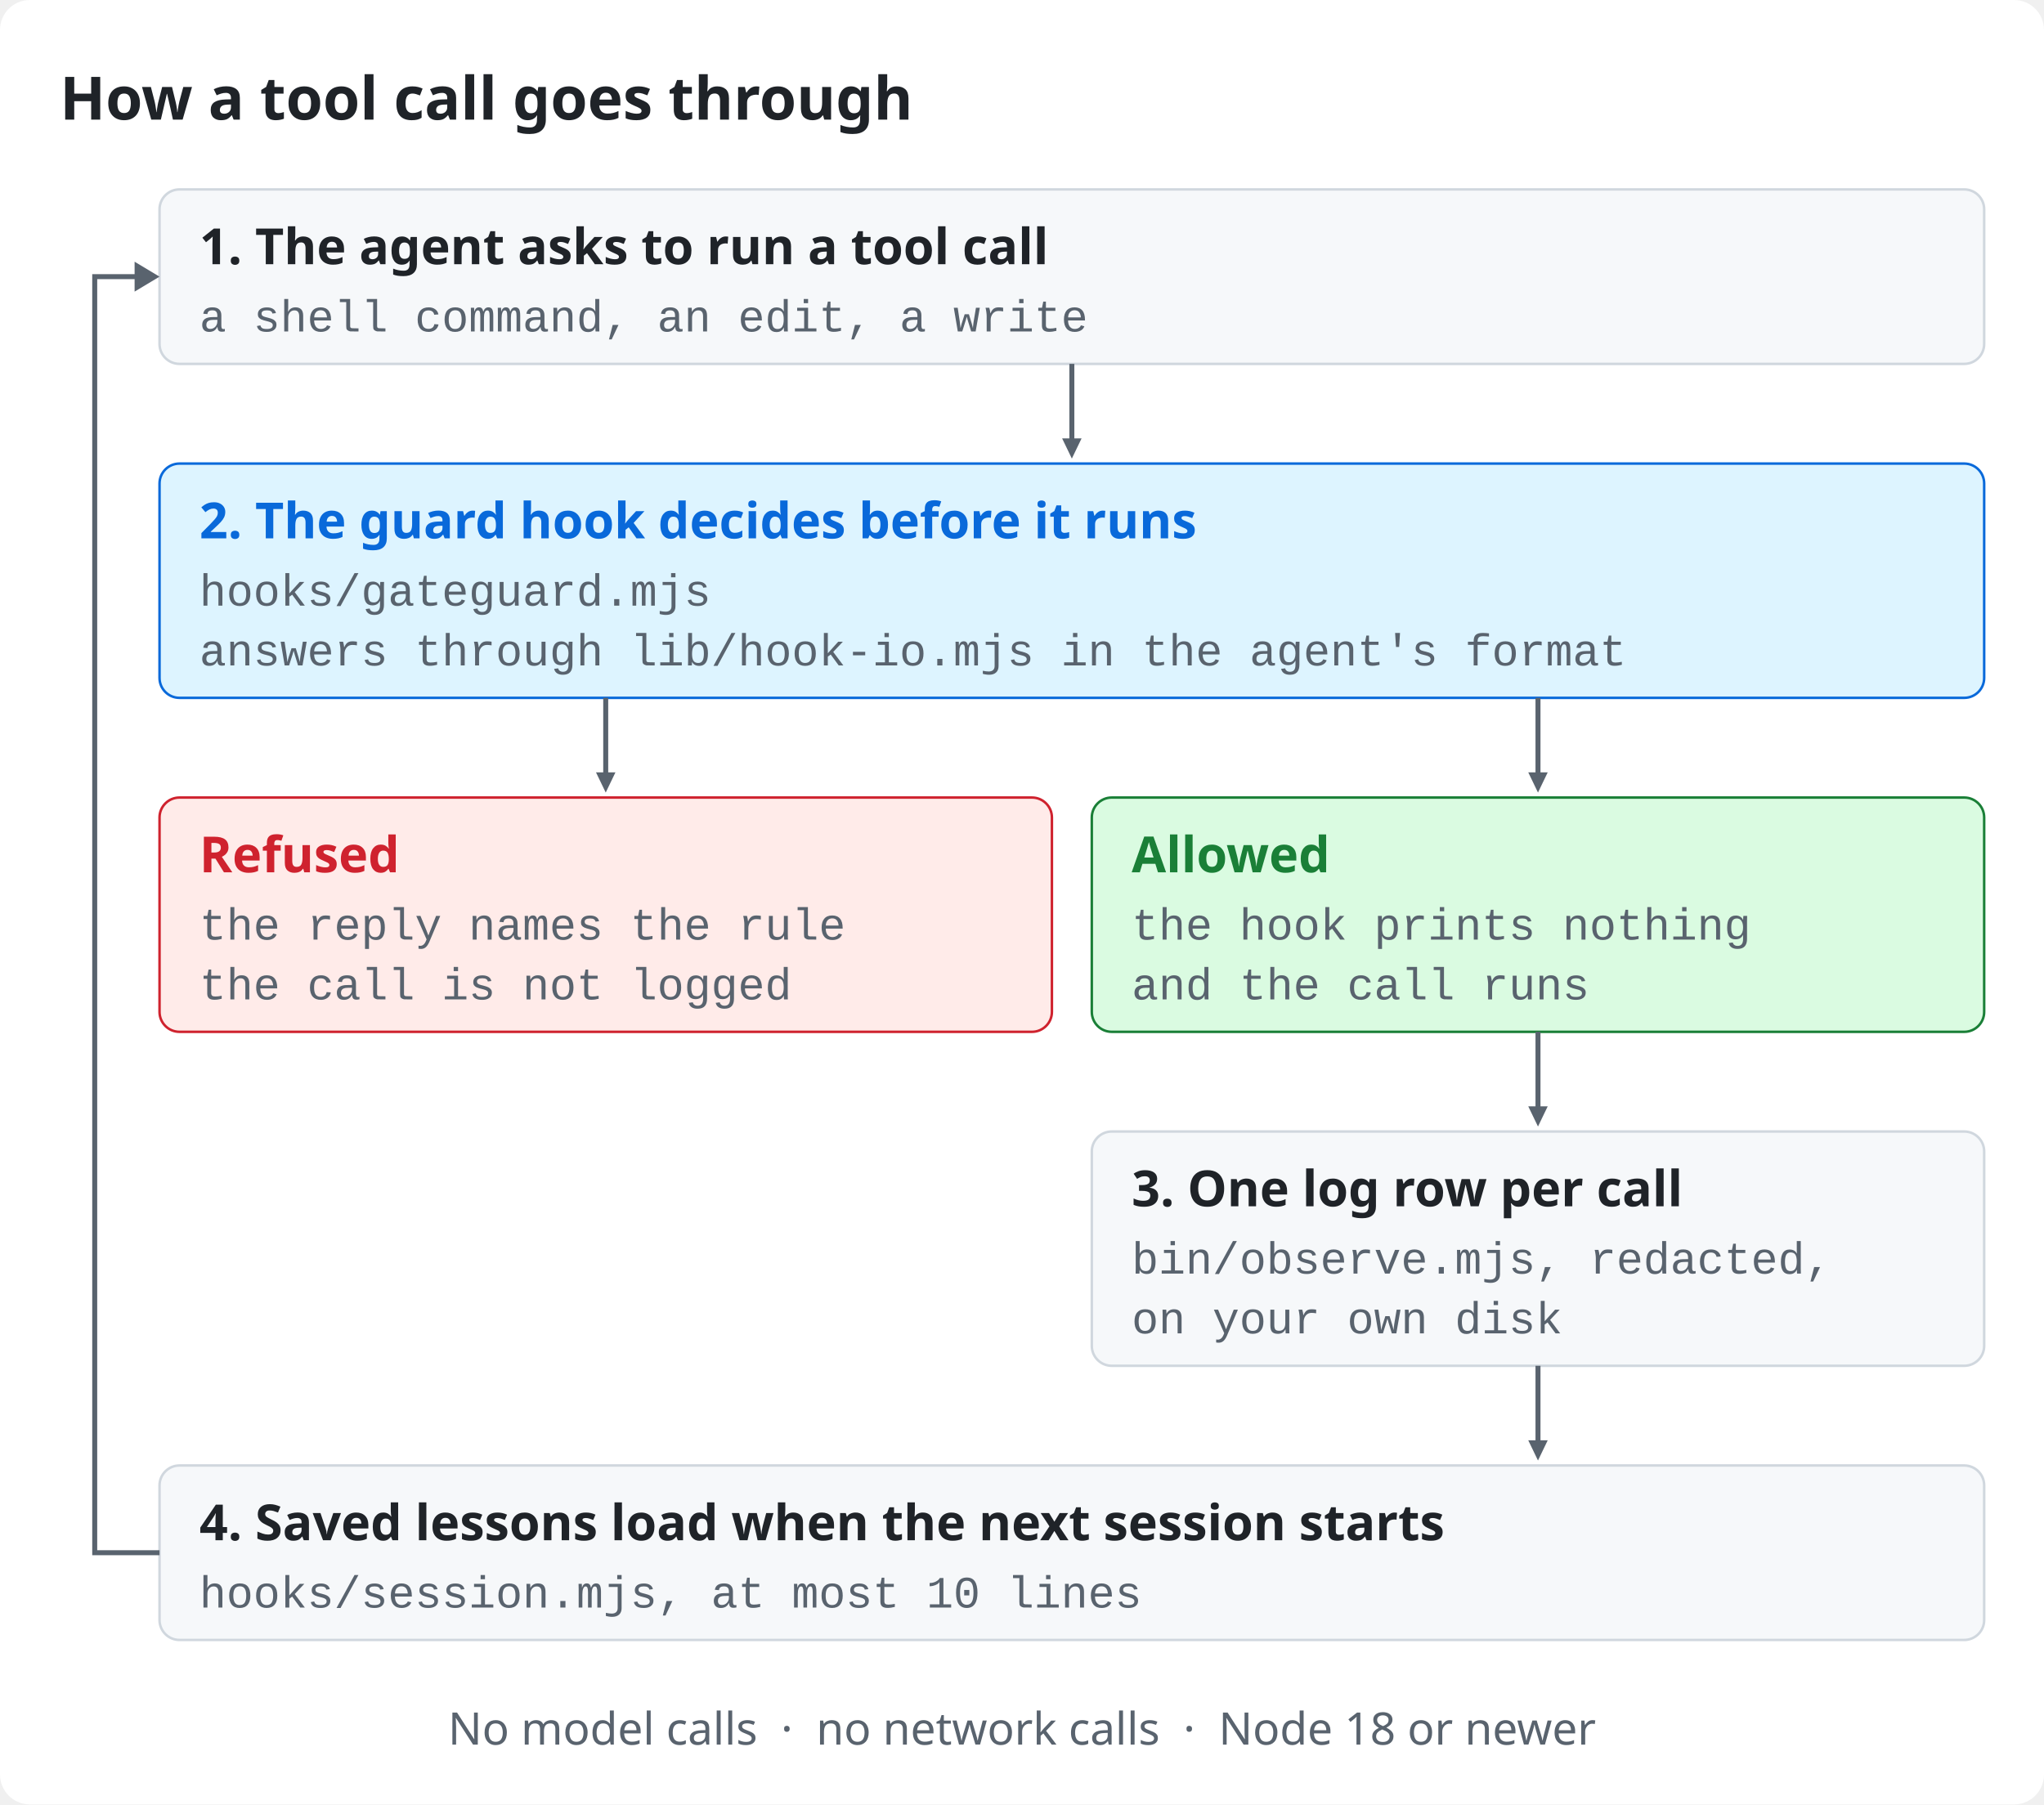
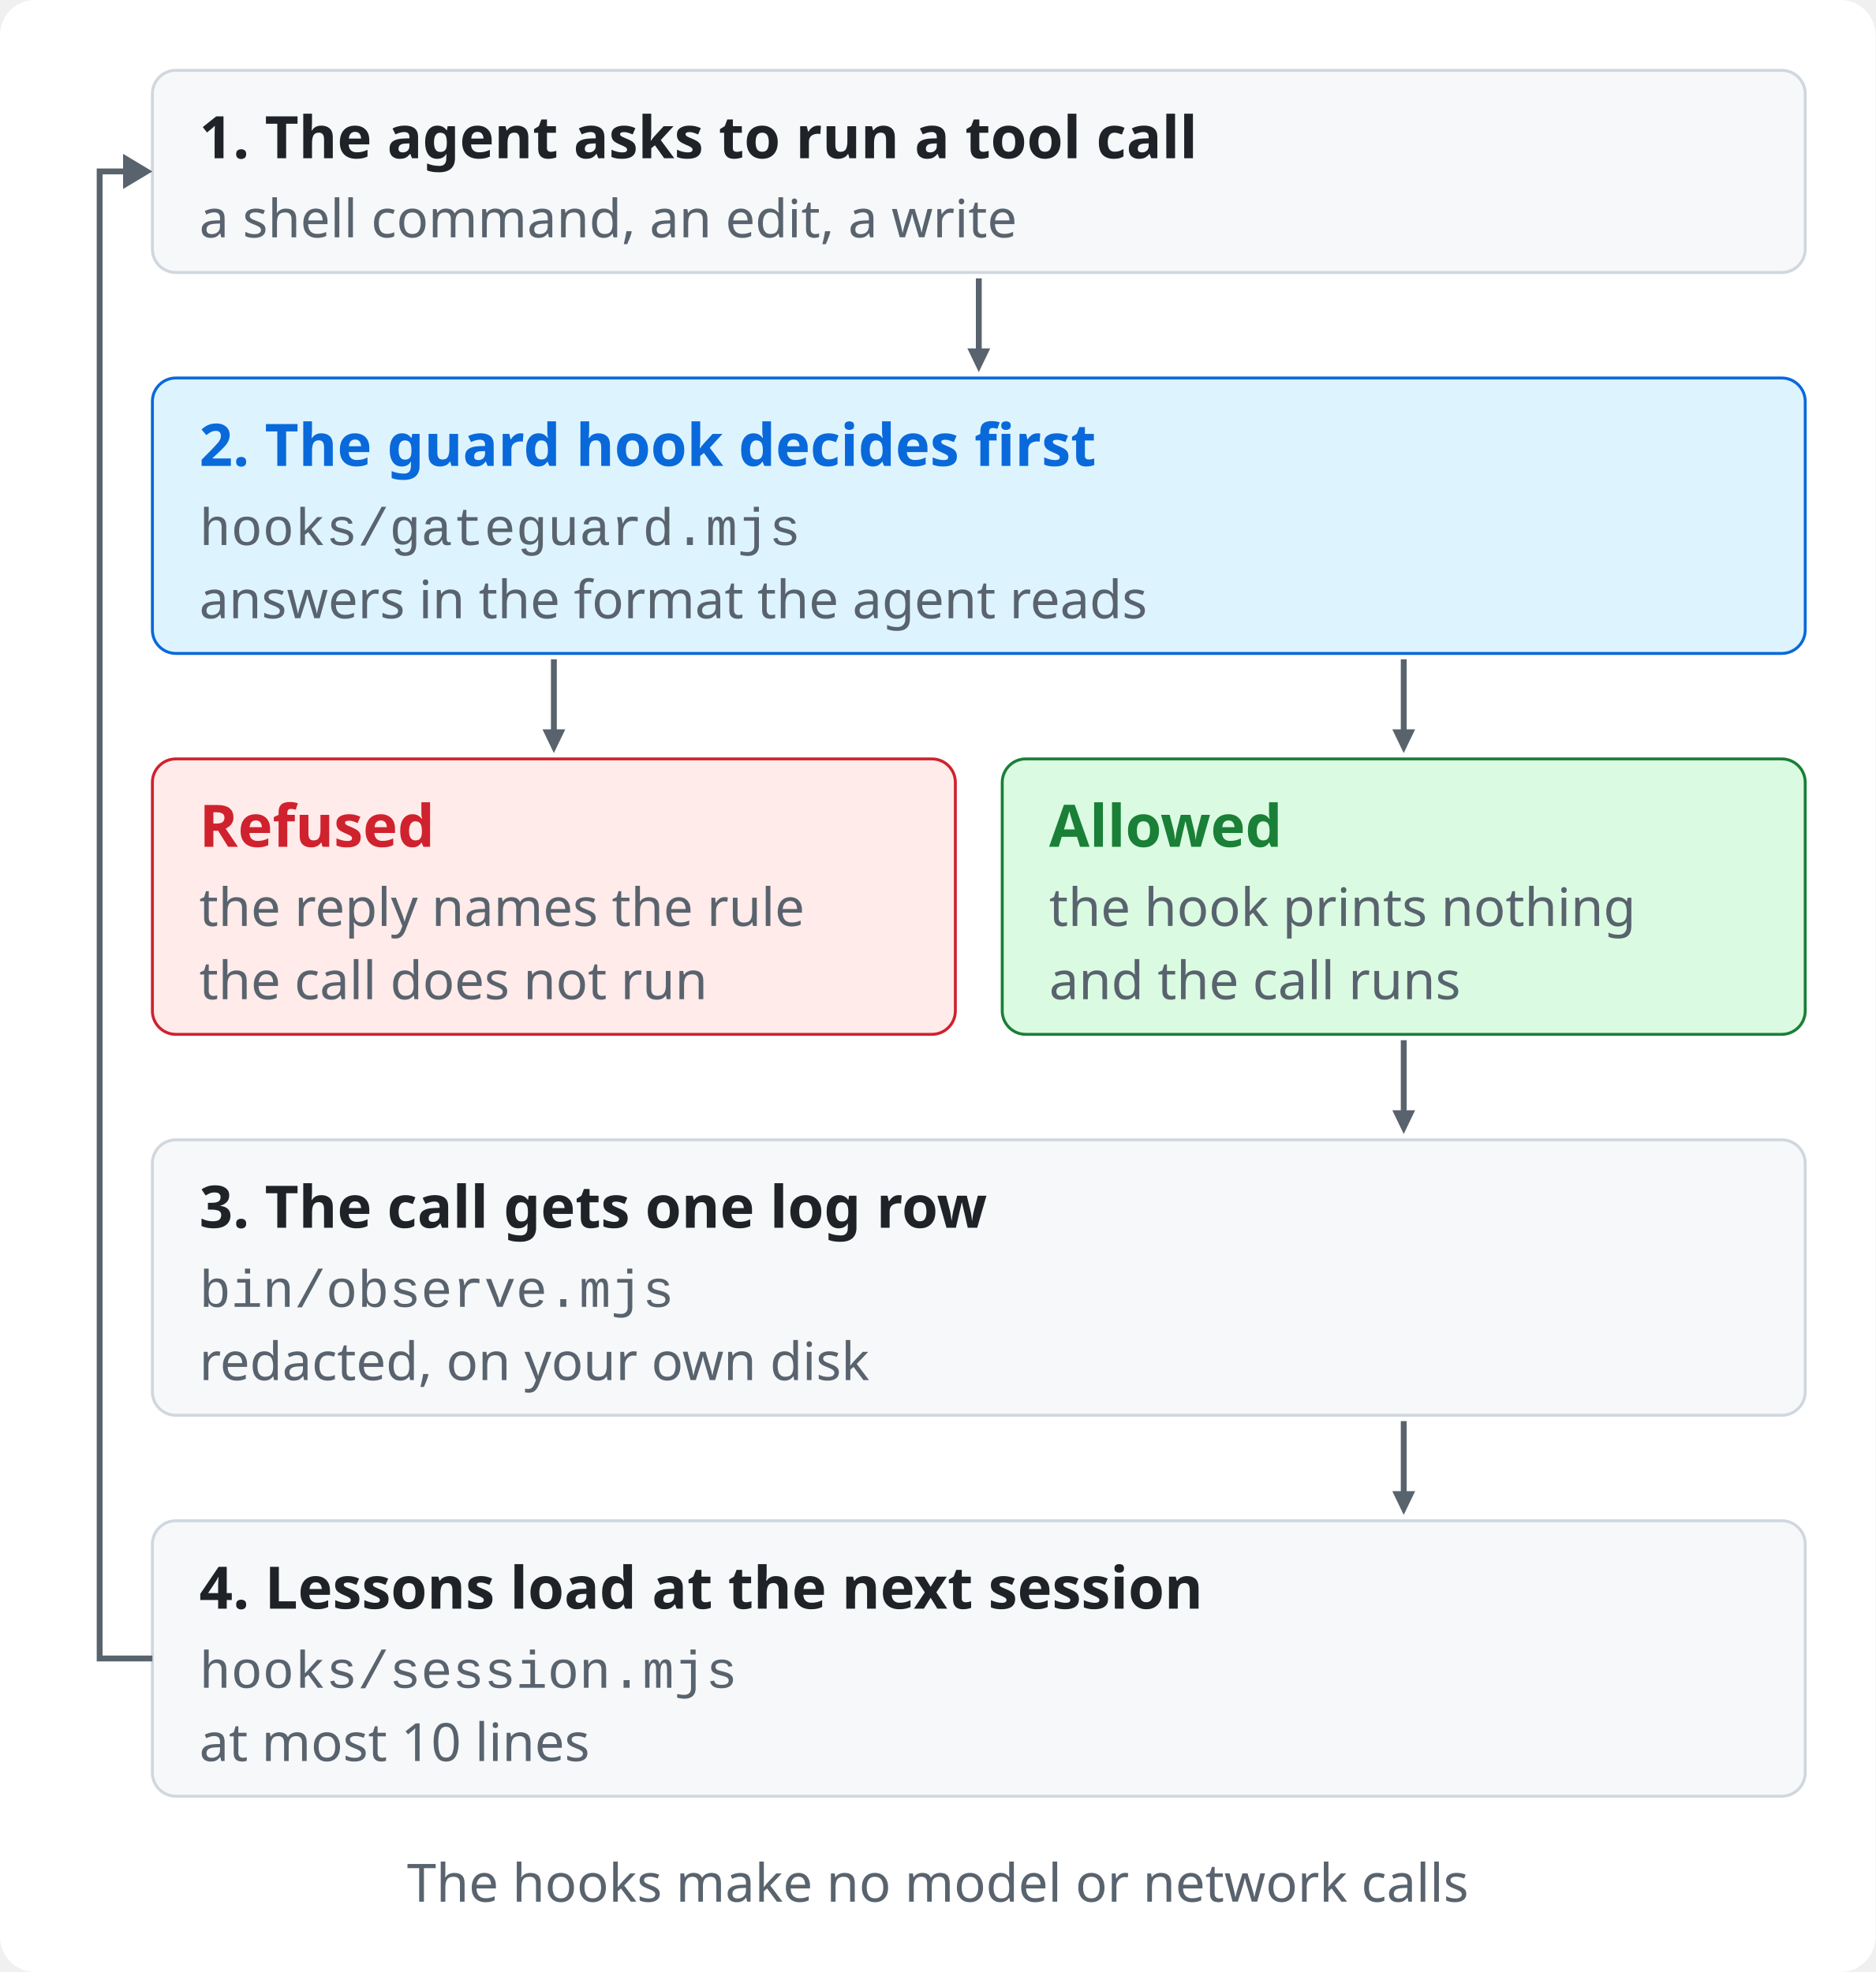
- <svg xmlns="http://www.w3.org/2000/svg" viewBox="0 0 820 724" width="820" height="724" role="img" aria-labelledby="title desc">
-   <style>text{font-family:-apple-system,BlinkMacSystemFont,"Segoe UI","Noto Sans",Helvetica,Arial,sans-serif}.mono{font-family:ui-monospace,SFMono-Regular,"SF Mono",Menlo,Consolas,"Liberation Mono",monospace}.b{font-weight:600}.bg{fill:#ffffff}.panel{fill:#f6f8fa;stroke:#d0d7de}.rule{stroke:#d0d7de}.tx{fill:#1f2328}.mute{fill:#59636e}.deny{fill:#cf222e}.deny-bg{fill:#ffebe9;stroke:#cf222e}.ok{fill:#1a7f37}.ok-bg{fill:#dafbe1;stroke:#1a7f37}.accent{fill:#0969da}.accent-bg{fill:#ddf4ff;stroke:#0969da}.warn{fill:#9a6700}.warn-bg{fill:#fff8c5;stroke:#9a6700}.arrow{stroke:#59636e;fill:none}.head{fill:#59636e}@media (prefers-color-scheme:dark){.bg{fill:#0d1117}.panel{fill:#161b22;stroke:#3d444d}.rule{stroke:#3d444d}.tx{fill:#f0f6fc}.mute{fill:#9198a1}.deny{fill:#ff7b72}.deny-bg{fill:#3d1214;stroke:#ff7b72}.ok{fill:#3fb950}.ok-bg{fill:#12301c;stroke:#3fb950}.accent{fill:#4493f8}.accent-bg{fill:#0c2d5a;stroke:#4493f8}.warn{fill:#d29922}.warn-bg{fill:#3a2a07;stroke:#d29922}.arrow{stroke:#9198a1;fill:none}.head{fill:#9198a1}}</style>
-   <rect x="0" y="0" width="820" height="724" rx="12" class="bg" />
-   <text x="24" y="48" font-size="24" class="tx b" xml:space="preserve">How a tool call goes through</text>
-   <rect x="64" y="76" width="732" height="70" rx="8" class="panel" />
-   <text x="80" y="106" font-size="20" class="tx b" xml:space="preserve">1. The agent asks to run a tool call</text>
-   <text x="80" y="133" font-size="18" class="mute mono" xml:space="preserve">a shell command, an edit, a write</text>
-   <rect x="64" y="186" width="732" height="94" rx="8" class="accent-bg" />
-   <text x="80" y="216" font-size="20" class="accent b" xml:space="preserve">2. The guard hook decides before it runs</text>
-   <text x="80" y="243" font-size="18" class="mute mono" xml:space="preserve">hooks/gateguard.mjs</text>
-   <text x="80" y="267" font-size="18" class="mute mono" xml:space="preserve">answers through lib/hook-io.mjs in the agent's format</text>
-   <rect x="64" y="320" width="358" height="94" rx="8" class="deny-bg" />
-   <text x="80" y="350" font-size="20" class="deny b" xml:space="preserve">Refused</text>
-   <text x="80" y="377" font-size="18" class="mute mono" xml:space="preserve">the reply names the rule</text>
-   <text x="80" y="401" font-size="18" class="mute mono" xml:space="preserve">the call is not logged</text>
-   <rect x="438" y="320" width="358" height="94" rx="8" class="ok-bg" />
-   <text x="454" y="350" font-size="20" class="ok b" xml:space="preserve">Allowed</text>
-   <text x="454" y="377" font-size="18" class="mute mono" xml:space="preserve">the hook prints nothing</text>
-   <text x="454" y="401" font-size="18" class="mute mono" xml:space="preserve">and the call runs</text>
-   <rect x="438" y="454" width="358" height="94" rx="8" class="panel" />
-   <text x="454" y="484" font-size="20" class="tx b" xml:space="preserve">3. One log row per call</text>
-   <text x="454" y="511" font-size="18" class="mute mono" xml:space="preserve">bin/observe.mjs, redacted,</text>
-   <text x="454" y="535" font-size="18" class="mute mono" xml:space="preserve">on your own disk</text>
-   <rect x="64" y="588" width="732" height="70" rx="8" class="panel" />
-   <text x="80" y="618" font-size="20" class="tx b" xml:space="preserve">4. Saved lessons load when the next session starts</text>
-   <text x="80" y="645" font-size="18" class="mute mono" xml:space="preserve">hooks/session.mjs, at most 10 lines</text>
-   <line x1="430" y1="146" x2="430" y2="176.8" class="arrow" stroke-width="2" />
-   <polygon points="430,184 426.1,175.9 433.9,175.9" class="head" />
-   <line x1="243" y1="280" x2="243" y2="310.8" class="arrow" stroke-width="2" />
-   <polygon points="243,318 239.1,309.9 246.9,309.9" class="head" />
-   <line x1="617" y1="280" x2="617" y2="310.8" class="arrow" stroke-width="2" />
-   <polygon points="617,318 613.1,309.9 620.9,309.9" class="head" />
-   <line x1="617" y1="414" x2="617" y2="444.8" class="arrow" stroke-width="2" />
-   <polygon points="617,452 613.1,443.9 620.9,443.9" class="head" />
-   <line x1="617" y1="548" x2="617" y2="578.8" class="arrow" stroke-width="2" />
-   <polygon points="617,586 613.1,577.9 620.9,577.9" class="head" />
-   <path d="M 64 623 H 38 V 111 H 55" class="arrow" stroke-width="2" />
-   <polygon points="64,111 54,105 54,117" class="head" />
-   <text x="410" y="700" font-size="18" class="mute" text-anchor="middle" xml:space="preserve">No model calls  ·  no network calls  ·  Node 18 or newer</text>
+ <svg xmlns="http://www.w3.org/2000/svg" viewBox="0 0 640 673" width="640" height="673" role="img" aria-labelledby="title desc">
+   <style>text{font-family:-apple-system,BlinkMacSystemFont,"Segoe UI","Noto Sans",Helvetica,Arial,sans-serif}.mono{font-family:ui-monospace,SFMono-Regular,"SF Mono",Menlo,Consolas,"Liberation Mono",monospace}.b{font-weight:600}.bg{fill:#ffffff}.panel{fill:#f6f8fa;stroke:#d0d7de}.rule{stroke:#d0d7de}.tx{fill:#1f2328}.mute{fill:#59636e}.deny{fill:#cf222e}.deny-bg{fill:#ffebe9;stroke:#cf222e}.ok{fill:#1a7f37}.ok-bg{fill:#dafbe1;stroke:#1a7f37}.accent{fill:#0969da}.accent-bg{fill:#ddf4ff;stroke:#0969da}.warn{fill:#9a6700}.warn-bg{fill:#fff8c5;stroke:#9a6700}.arrow{stroke:#59636e;fill:none}.head{fill:#59636e}@media (prefers-color-scheme:dark){.bg{fill:#0d1117}.panel{fill:#161b22;stroke:#3d444d}.rule{stroke:#3d444d}.tx{fill:#f0f6fc}.mute{fill:#9198a1}.deny{fill:#ff7b72}.deny-bg{fill:#3d1214;stroke:#ff7b72}.ok{fill:#3fb950}.ok-bg{fill:#12301c;stroke:#3fb950}.accent{fill:#58a6ff}.accent-bg{fill:#0c2d5a;stroke:#58a6ff}.warn{fill:#d29922}.warn-bg{fill:#3a2a07;stroke:#d29922}.arrow{stroke:#9198a1;fill:none}.head{fill:#9198a1}}</style>
+   <rect x="0" y="0" width="640" height="673" rx="12" class="bg" />
+   <rect x="52" y="24" width="564" height="69" rx="8" class="panel" />
+   <text x="68" y="54" font-size="20" class="tx b" xml:space="preserve">1. The agent asks to run a tool call</text>
+   <text x="68" y="81" font-size="18" class="mute" xml:space="preserve">a shell command, an edit, a write</text>
+   <rect x="52" y="129" width="564" height="94" rx="8" class="accent-bg" />
+   <text x="68" y="159" font-size="20" class="accent b" xml:space="preserve">2. The guard hook decides first</text>
+   <text x="68" y="186" font-size="18" class="mute mono" xml:space="preserve">hooks/gateguard.mjs</text>
+   <text x="68" y="211" font-size="18" class="mute" xml:space="preserve">answers in the format the agent reads</text>
+   <rect x="52" y="259" width="274" height="94" rx="8" class="deny-bg" />
+   <text x="68" y="289" font-size="20" class="deny b" xml:space="preserve">Refused</text>
+   <text x="68" y="316" font-size="18" class="mute" xml:space="preserve">the reply names the rule</text>
+   <text x="68" y="341" font-size="18" class="mute" xml:space="preserve">the call does not run</text>
+   <rect x="342" y="259" width="274" height="94" rx="8" class="ok-bg" />
+   <text x="358" y="289" font-size="20" class="ok b" xml:space="preserve">Allowed</text>
+   <text x="358" y="316" font-size="18" class="mute" xml:space="preserve">the hook prints nothing</text>
+   <text x="358" y="341" font-size="18" class="mute" xml:space="preserve">and the call runs</text>
+   <rect x="52" y="389" width="564" height="94" rx="8" class="panel" />
+   <text x="68" y="419" font-size="20" class="tx b" xml:space="preserve">3. The call gets one log row</text>
+   <text x="68" y="446" font-size="18" class="mute mono" xml:space="preserve">bin/observe.mjs</text>
+   <text x="68" y="471" font-size="18" class="mute" xml:space="preserve">redacted, on your own disk</text>
+   <rect x="52" y="519" width="564" height="94" rx="8" class="panel" />
+   <text x="68" y="549" font-size="20" class="tx b" xml:space="preserve">4. Lessons load at the next session</text>
+   <text x="68" y="576" font-size="18" class="mute mono" xml:space="preserve">hooks/session.mjs</text>
+   <text x="68" y="601" font-size="18" class="mute" xml:space="preserve">at most 10 lines</text>
+   <line x1="334" y1="95" x2="334" y2="119.8" class="arrow" stroke-width="2" />
+   <polygon points="334,127 330.1,118.9 337.9,118.9" class="head" />
+   <line x1="189" y1="225" x2="189" y2="249.8" class="arrow" stroke-width="2" />
+   <polygon points="189,257 185.1,248.9 192.9,248.9" class="head" />
+   <line x1="479" y1="225" x2="479" y2="249.8" class="arrow" stroke-width="2" />
+   <polygon points="479,257 475.1,248.9 482.9,248.9" class="head" />
+   <line x1="479" y1="355" x2="479" y2="379.8" class="arrow" stroke-width="2" />
+   <polygon points="479,387 475.1,378.9 482.9,378.9" class="head" />
+   <line x1="479" y1="485" x2="479" y2="509.8" class="arrow" stroke-width="2" />
+   <polygon points="479,517 475.1,508.9 482.9,508.9" class="head" />
+   <path d="M 52 566 H 34 V 58.5 H 43" class="arrow" stroke-width="2" />
+   <polygon points="52,58.5 42,52.5 42,64.5" class="head" />
+   <text x="320" y="649" font-size="18" class="mute" text-anchor="middle" xml:space="preserve">The hooks make no model or network calls</text>
</svg>
